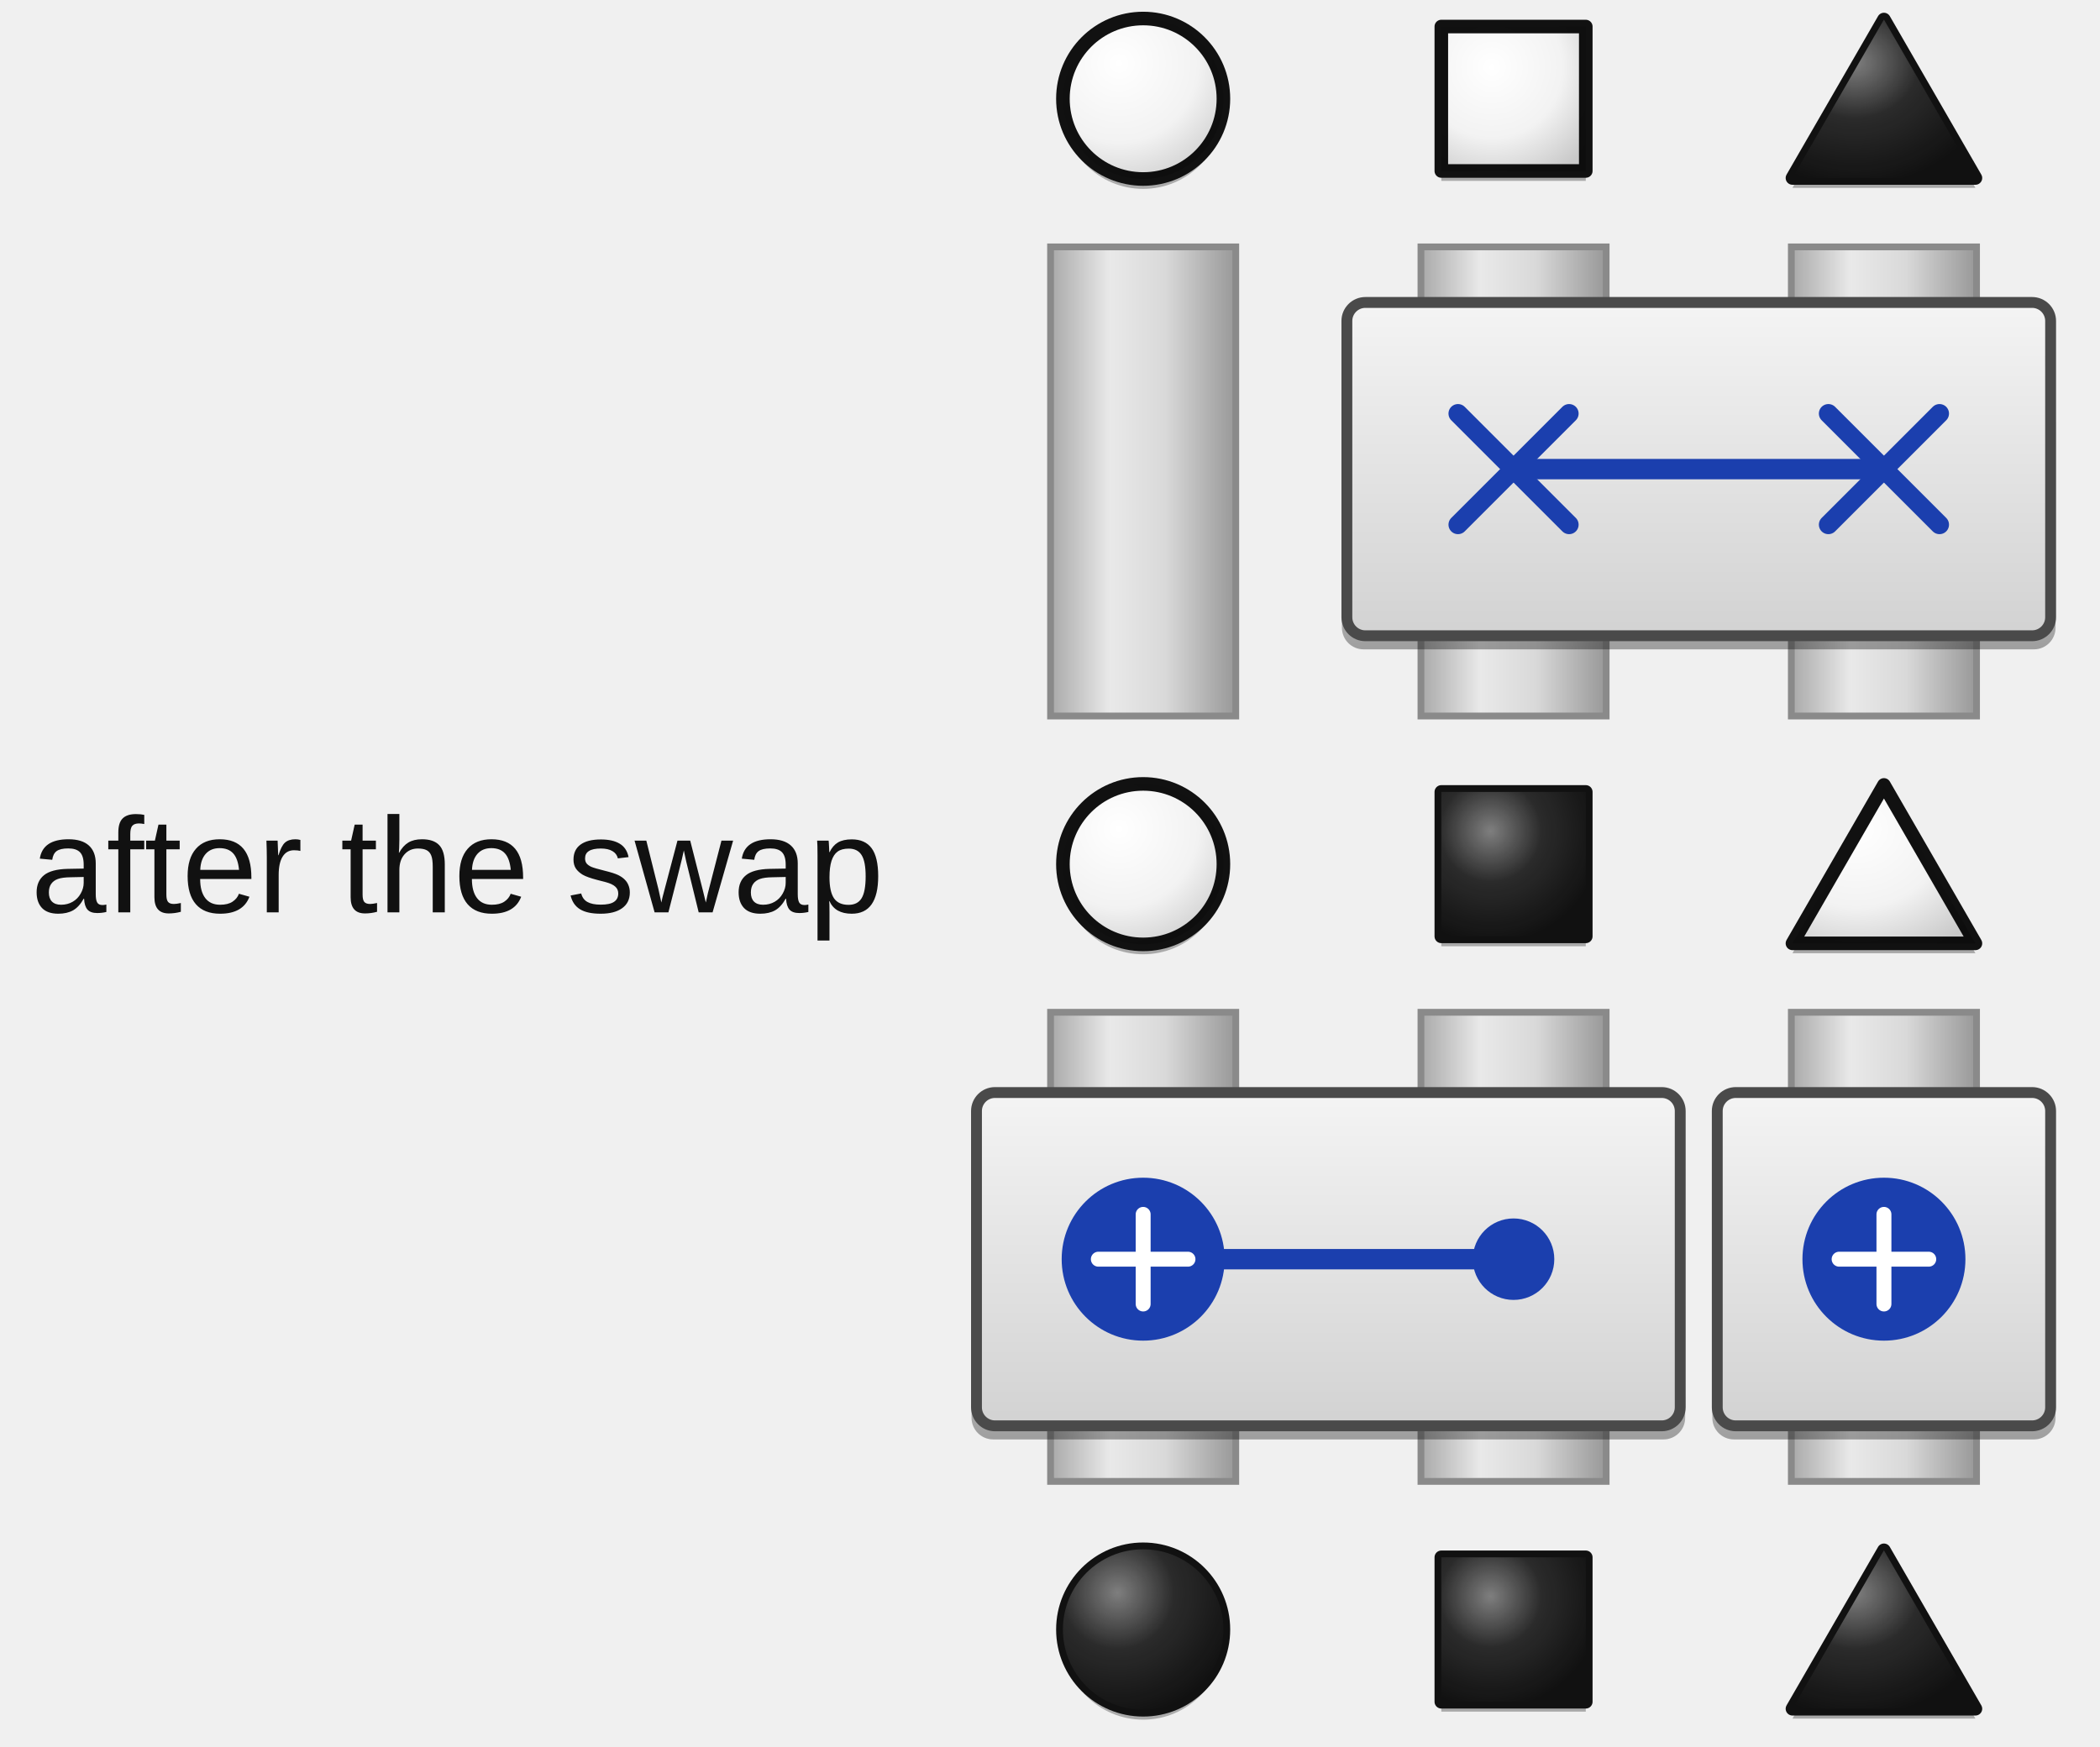
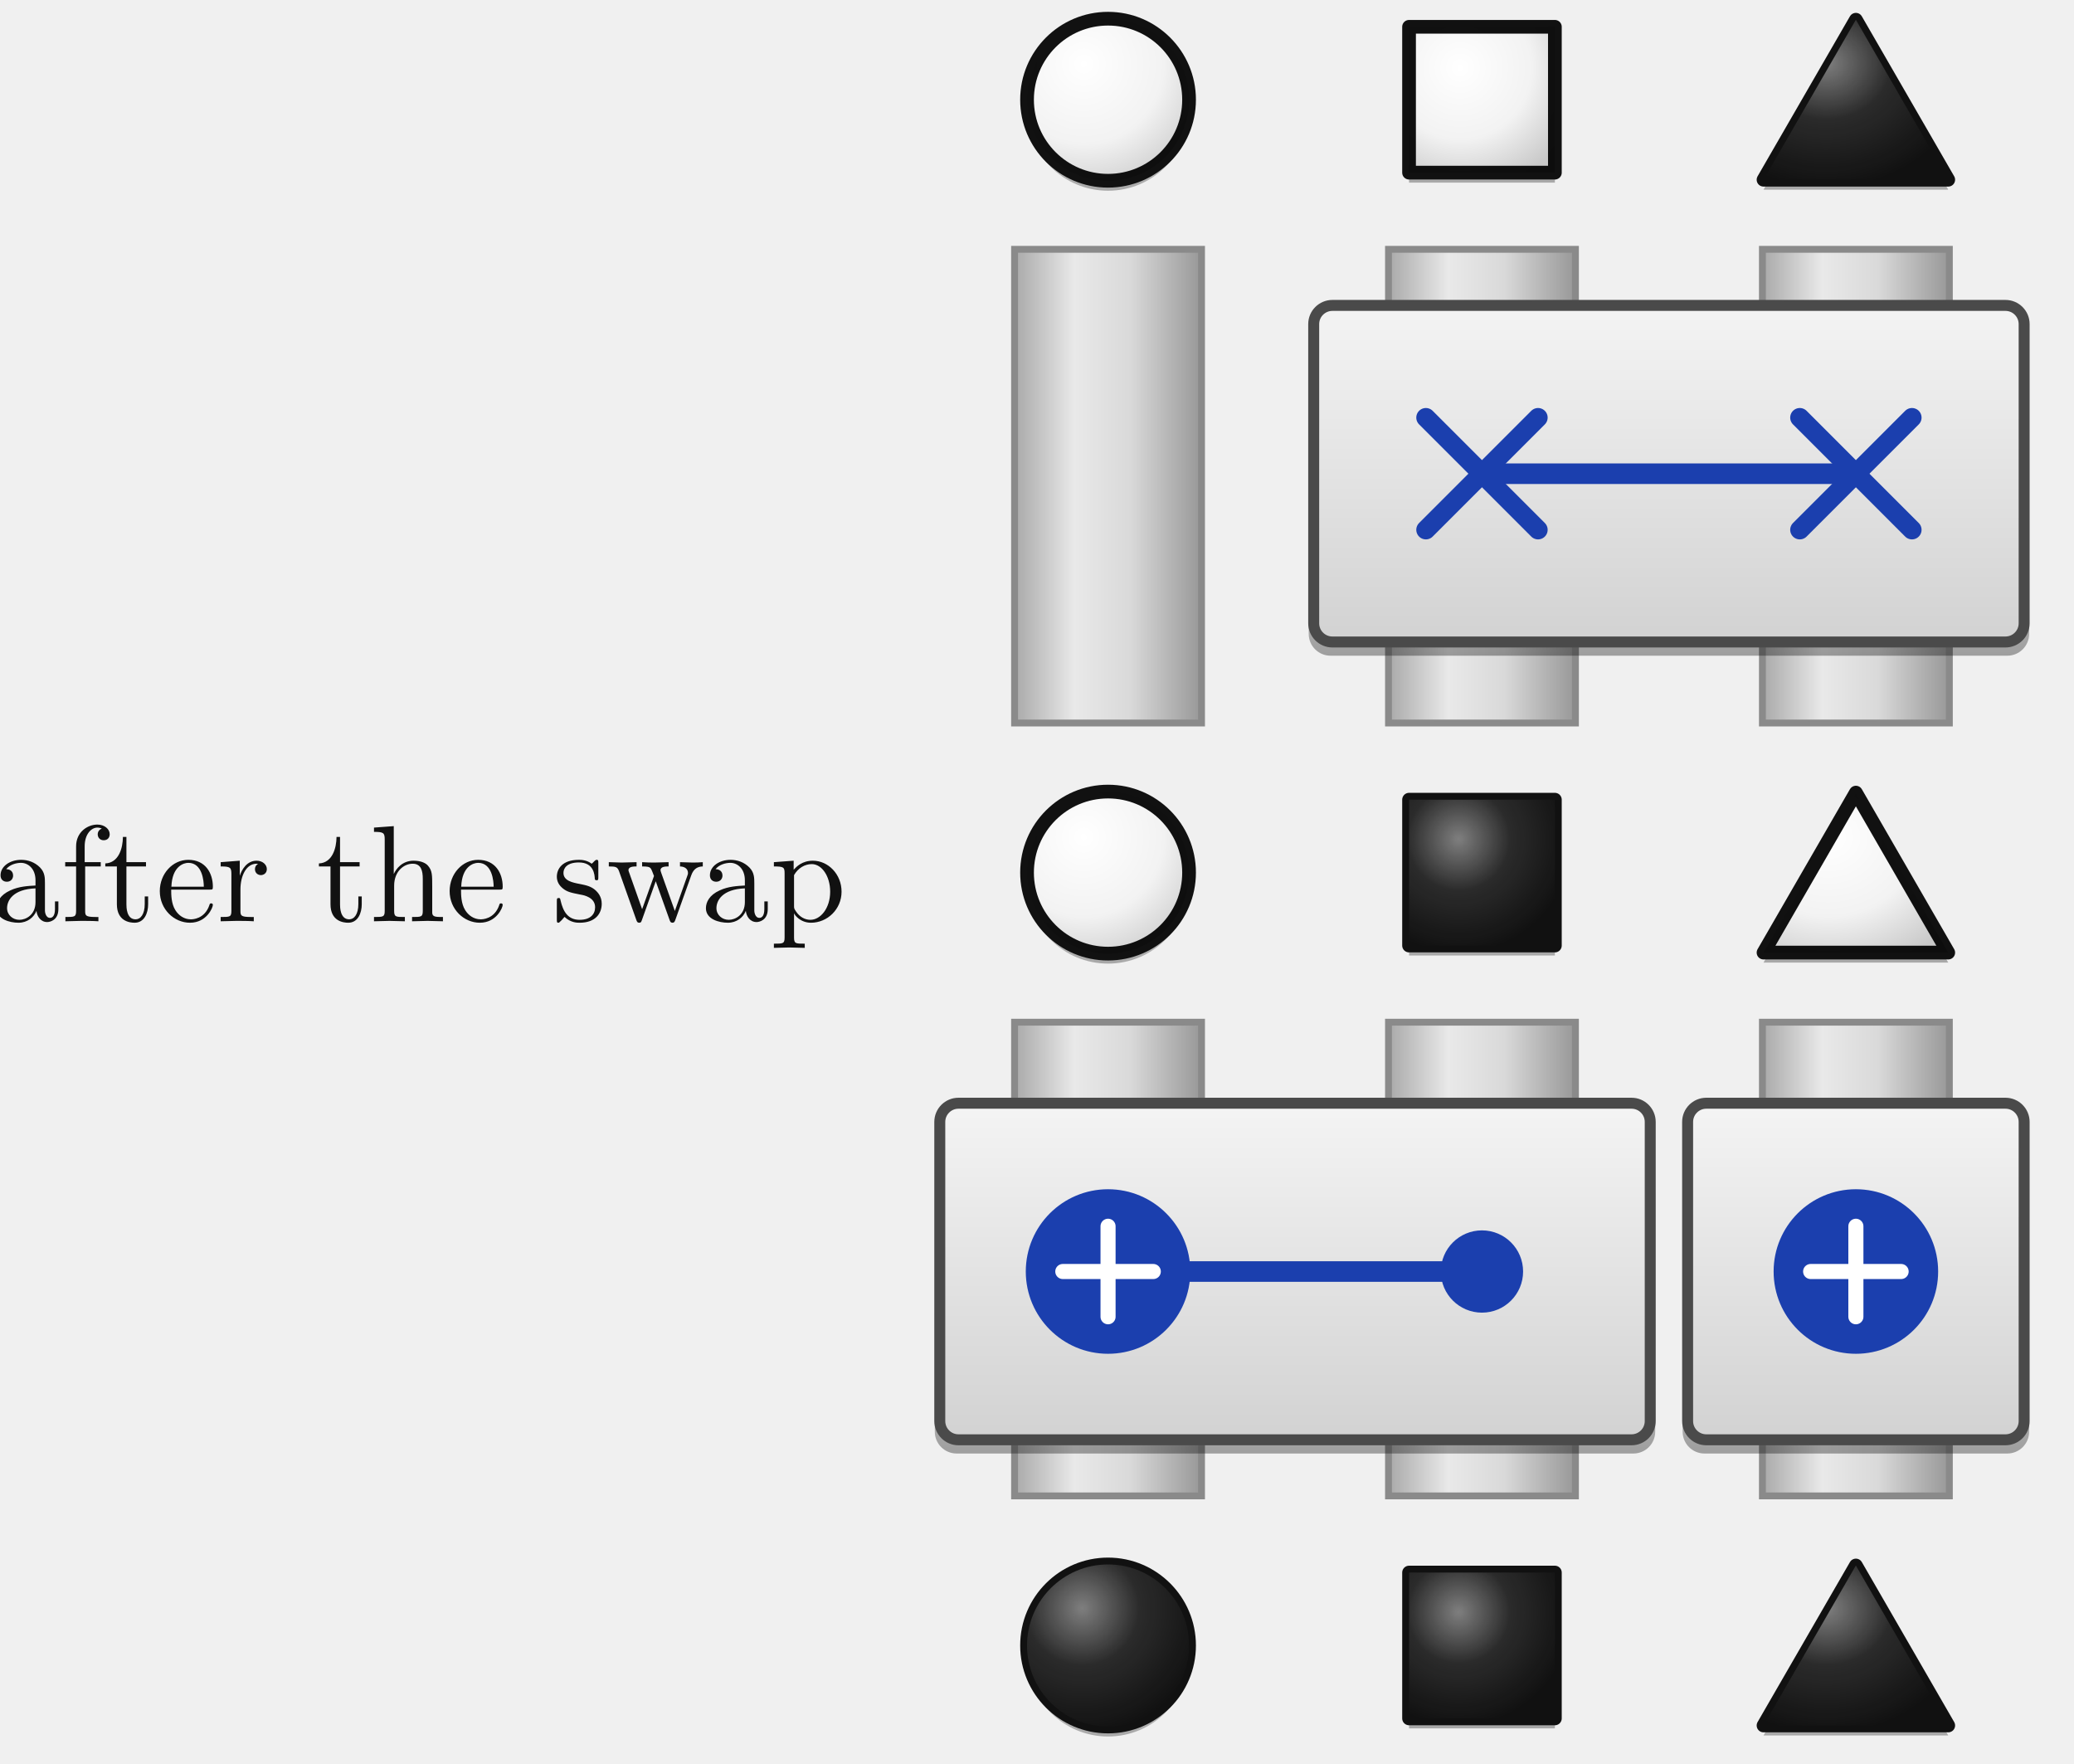
- <svg xmlns="http://www.w3.org/2000/svg" viewBox="-185.182 -3 340.182 283" width="340.182" height="283" shape-rendering="geometricPrecision">
+ <svg xmlns="http://www.w3.org/2000/svg" viewBox="-177.802 -3 332.802 283" width="332.802" height="283" shape-rendering="geometricPrecision">
  <defs>
    <linearGradient id="ms-pipe" x1="0" y1="0" x2="1" y2="0">
      <stop offset="0%" stop-color="#a9a9a9" />
      <stop offset="32%" stop-color="#e9e9e9" />
      <stop offset="62%" stop-color="#d9d9d9" />
      <stop offset="100%" stop-color="#989898" />
    </linearGradient>
    <linearGradient id="ms-gate" x1="0" y1="0" x2="0" y2="1">
      <stop offset="0%" stop-color="#f4f4f4" />
      <stop offset="100%" stop-color="#d2d2d2" />
    </linearGradient>
    <linearGradient id="ms-shadow" x1="0" y1="0" x2="0" y2="1">
      <stop offset="0%" stop-color="#000000" stop-opacity="0" />
      <stop offset="55%" stop-color="#000000" stop-opacity="0.119" />
      <stop offset="100%" stop-color="#000000" stop-opacity="0.34" />
    </linearGradient>
    <linearGradient id="ms-qubit-shadow" x1="0" y1="0" x2="0" y2="1">
      <stop offset="0%" stop-color="#000000" stop-opacity="0" />
      <stop offset="55%" stop-color="#000000" stop-opacity="0.105" />
      <stop offset="100%" stop-color="#000000" stop-opacity="0.3" />
    </linearGradient>
    <radialGradient id="ms-qubit-lit" cx="0.34" cy="0.27" r="0.78">
      <stop offset="0%" stop-color="#ffffff" stop-opacity="0.46" />
      <stop offset="45%" stop-color="#ffffff" stop-opacity="0.11" />
      <stop offset="100%" stop-color="#ffffff" stop-opacity="0" />
    </radialGradient>
    <radialGradient id="ms-qubit-dim" cx="0.35" cy="0.28" r="0.85">
      <stop offset="0%" stop-color="#000000" stop-opacity="0" />
      <stop offset="58%" stop-color="#000000" stop-opacity="0.05" />
      <stop offset="100%" stop-color="#000000" stop-opacity="0.21" />
    </radialGradient>
  </defs>
  <g>
    <g data-key="pipe:1:n0">
      <rect x="-15" y="37" width="30" height="76" fill="url(#ms-pipe)" stroke="#8a8a8a" stroke-width="1.1" />
    </g>
    <g data-key="pipe:1:n1">
      <rect x="-15" y="161" width="30" height="13" fill="url(#ms-pipe)" stroke="#8a8a8a" stroke-width="1.1" />
    </g>
    <g data-key="pipe:1:controlled@1-2#0">
      <rect x="-15" y="228" width="30" height="9" fill="url(#ms-pipe)" stroke="#8a8a8a" stroke-width="1.1" />
    </g>
    <g data-key="pipe:2:n0">
      <rect x="45" y="37" width="30" height="9" fill="url(#ms-pipe)" stroke="#8a8a8a" stroke-width="1.1" />
    </g>
    <g data-key="pipe:2:swap@2-3#0">
      <rect x="45" y="100" width="30" height="13" fill="url(#ms-pipe)" stroke="#8a8a8a" stroke-width="1.1" />
    </g>
    <g data-key="pipe:2:n2">
      <rect x="45" y="161" width="30" height="13" fill="url(#ms-pipe)" stroke="#8a8a8a" stroke-width="1.1" />
    </g>
    <g data-key="pipe:2:controlled@1-2#0">
      <rect x="45" y="228" width="30" height="9" fill="url(#ms-pipe)" stroke="#8a8a8a" stroke-width="1.1" />
    </g>
    <g data-key="pipe:3:n0">
      <rect x="105" y="37" width="30" height="9" fill="url(#ms-pipe)" stroke="#8a8a8a" stroke-width="1.1" />
    </g>
    <g data-key="pipe:3:swap@2-3#0">
      <rect x="105" y="100" width="30" height="13" fill="url(#ms-pipe)" stroke="#8a8a8a" stroke-width="1.1" />
    </g>
    <g data-key="pipe:3:n2">
      <rect x="105" y="161" width="30" height="13" fill="url(#ms-pipe)" stroke="#8a8a8a" stroke-width="1.1" />
    </g>
    <g data-key="pipe:3:controlled@3-3#0">
      <rect x="105" y="228" width="30" height="9" fill="url(#ms-pipe)" stroke="#8a8a8a" stroke-width="1.1" />
    </g>
    <g data-key="swap@2-3#0">
      <rect x="32.2" y="48.2" width="115.6" height="54" rx="3.5" fill="url(#ms-shadow)" stroke="none" />
      <rect x="33" y="46" width="114" height="54" rx="3" fill="url(#ms-gate)" stroke="#4a4a4a" stroke-width="1.76" />
    </g>
    <g data-key="controlled@1-2#0">
      <rect x="-27.8" y="176.2" width="115.6" height="54" rx="3.5" fill="url(#ms-shadow)" stroke="none" />
      <rect x="-27" y="174" width="114" height="54" rx="3" fill="url(#ms-gate)" stroke="#4a4a4a" stroke-width="1.76" />
    </g>
    <g data-key="controlled@3-3#0">
      <rect x="92.2" y="176.2" width="55.6" height="54" rx="3.5" fill="url(#ms-shadow)" stroke="none" />
      <rect x="93" y="174" width="54" height="54" rx="3" fill="url(#ms-gate)" stroke="#4a4a4a" stroke-width="1.76" />
    </g>
    <g data-key="swap@2-3#0">
      <line x1="60" y1="73" x2="120" y2="73" stroke="#1b3fae" stroke-width="3.3" stroke-linecap="round" />
    </g>
    <g data-key="swap@2-3#0">
      <line x1="51" y1="64" x2="69" y2="82" stroke="#1b3fae" stroke-width="3.08" stroke-linecap="round" />
      <line x1="51" y1="82" x2="69" y2="64" stroke="#1b3fae" stroke-width="3.08" stroke-linecap="round" />
    </g>
    <g data-key="swap@2-3#0">
      <line x1="111" y1="64" x2="129" y2="82" stroke="#1b3fae" stroke-width="3.08" stroke-linecap="round" />
      <line x1="111" y1="82" x2="129" y2="64" stroke="#1b3fae" stroke-width="3.08" stroke-linecap="round" />
    </g>
    <g data-key="view@1-3#0">
      <g transform="translate(0 137)">
        <g transform="translate(0 1.6)">
          <path d="M-13 0A13 13 0 1 0 13 0A13 13 0 1 0 -13 0Z" fill="url(#ms-qubit-shadow)" stroke="none" />
        </g>
        <path d="M-13 0A13 13 0 1 0 13 0A13 13 0 1 0 -13 0Z" fill="#ffffff" stroke="#111111" stroke-width="2.2" stroke-linejoin="round" />
        <path d="M-13 0A13 13 0 1 0 13 0A13 13 0 1 0 -13 0Z" fill="url(#ms-qubit-dim)" stroke="none" />
      </g>
    </g>
    <g data-key="view@1-3#0">
      <g transform="translate(60 137)">
        <g transform="translate(0 1.6)">
          <path d="M-11.7 -11.7L11.7 -11.7L11.7 11.7L-11.7 11.7Z" fill="url(#ms-qubit-shadow)" stroke="none" />
        </g>
        <path d="M-11.7 -11.7L11.7 -11.7L11.7 11.7L-11.7 11.7Z" fill="#111111" stroke="#111111" stroke-width="2.2" stroke-linejoin="round" />
        <path d="M-11.7 -11.7L11.7 -11.7L11.7 11.7L-11.7 11.7Z" fill="url(#ms-qubit-lit)" stroke="none" />
      </g>
    </g>
    <g data-key="view@1-3#0">
      <g transform="translate(120 137)">
        <g transform="translate(0 1.6)">
          <path d="M0 -12.834L14.82 12.834L-14.82 12.834Z" fill="url(#ms-qubit-shadow)" stroke="none" />
        </g>
        <path d="M0 -12.834L14.82 12.834L-14.82 12.834Z" fill="#ffffff" stroke="#111111" stroke-width="2.2" stroke-linejoin="round" />
        <path d="M0 -12.834L14.82 12.834L-14.82 12.834Z" fill="url(#ms-qubit-dim)" stroke="none" />
      </g>
    </g>
    <g data-key="controlled@1-2#0">
      <line x1="0" y1="201" x2="60" y2="201" stroke="#1b3fae" stroke-width="3.3" stroke-linecap="round" />
    </g>
    <g data-key="controlled@1-2#0">
      <circle cx="60" cy="201" r="6.6" fill="#1b3fae" />
    </g>
    <g data-key="controlled@1-2#0">
      <circle cx="0" cy="201" r="13.2" fill="#1b3fae" />
      <line x1="-7.26" y1="201" x2="7.26" y2="201" stroke="#ffffff" stroke-width="2.42" stroke-linecap="round" />
      <line x1="0" y1="193.74" x2="0" y2="208.26" stroke="#ffffff" stroke-width="2.42" stroke-linecap="round" />
    </g>
    <g data-key="controlled@3-3#0">
      <circle cx="120" cy="201" r="13.2" fill="#1b3fae" />
      <line x1="112.74" y1="201" x2="127.26" y2="201" stroke="#ffffff" stroke-width="2.42" stroke-linecap="round" />
      <line x1="120" y1="193.74" x2="120" y2="208.26" stroke="#ffffff" stroke-width="2.42" stroke-linecap="round" />
    </g>
    <g data-key="state:in">
      <g transform="translate(0 13)">
        <g transform="translate(0 1.6)">
          <path d="M-13 0A13 13 0 1 0 13 0A13 13 0 1 0 -13 0Z" fill="url(#ms-qubit-shadow)" stroke="none" />
        </g>
        <path d="M-13 0A13 13 0 1 0 13 0A13 13 0 1 0 -13 0Z" fill="#ffffff" stroke="#111111" stroke-width="2.2" stroke-linejoin="round" />
        <path d="M-13 0A13 13 0 1 0 13 0A13 13 0 1 0 -13 0Z" fill="url(#ms-qubit-dim)" stroke="none" />
      </g>
    </g>
    <g data-key="state:in">
      <g transform="translate(60 13)">
        <g transform="translate(0 1.6)">
          <path d="M-11.7 -11.7L11.7 -11.7L11.7 11.7L-11.7 11.7Z" fill="url(#ms-qubit-shadow)" stroke="none" />
        </g>
        <path d="M-11.7 -11.7L11.7 -11.7L11.7 11.7L-11.7 11.7Z" fill="#ffffff" stroke="#111111" stroke-width="2.2" stroke-linejoin="round" />
        <path d="M-11.7 -11.7L11.7 -11.7L11.7 11.7L-11.7 11.7Z" fill="url(#ms-qubit-dim)" stroke="none" />
      </g>
    </g>
    <g data-key="state:in">
      <g transform="translate(120 13)">
        <g transform="translate(0 1.6)">
          <path d="M0 -12.834L14.82 12.834L-14.82 12.834Z" fill="url(#ms-qubit-shadow)" stroke="none" />
        </g>
        <path d="M0 -12.834L14.82 12.834L-14.82 12.834Z" fill="#111111" stroke="#111111" stroke-width="2.2" stroke-linejoin="round" />
        <path d="M0 -12.834L14.82 12.834L-14.82 12.834Z" fill="url(#ms-qubit-lit)" stroke="none" />
      </g>
    </g>
    <g data-key="state:out">
      <g transform="translate(0 261)">
        <g transform="translate(0 1.6)">
          <path d="M-13 0A13 13 0 1 0 13 0A13 13 0 1 0 -13 0Z" fill="url(#ms-qubit-shadow)" stroke="none" />
        </g>
        <path d="M-13 0A13 13 0 1 0 13 0A13 13 0 1 0 -13 0Z" fill="#111111" stroke="#111111" stroke-width="2.2" stroke-linejoin="round" />
        <path d="M-13 0A13 13 0 1 0 13 0A13 13 0 1 0 -13 0Z" fill="url(#ms-qubit-lit)" stroke="none" />
      </g>
    </g>
    <g data-key="state:out">
      <g transform="translate(60 261)">
        <g transform="translate(0 1.6)">
          <path d="M-11.7 -11.7L11.7 -11.7L11.7 11.7L-11.7 11.7Z" fill="url(#ms-qubit-shadow)" stroke="none" />
        </g>
        <path d="M-11.7 -11.7L11.7 -11.7L11.7 11.7L-11.7 11.7Z" fill="#111111" stroke="#111111" stroke-width="2.2" stroke-linejoin="round" />
        <path d="M-11.7 -11.7L11.7 -11.7L11.7 11.7L-11.7 11.7Z" fill="url(#ms-qubit-lit)" stroke="none" />
      </g>
    </g>
    <g data-key="state:out">
      <g transform="translate(120 261)">
        <g transform="translate(0 1.6)">
          <path d="M0 -12.834L14.82 12.834L-14.82 12.834Z" fill="url(#ms-qubit-shadow)" stroke="none" />
        </g>
        <path d="M0 -12.834L14.82 12.834L-14.82 12.834Z" fill="#111111" stroke="#111111" stroke-width="2.2" stroke-linejoin="round" />
        <path d="M0 -12.834L14.82 12.834L-14.82 12.834Z" fill="url(#ms-qubit-lit)" stroke="none" />
      </g>
    </g>
-     <text x="-42" y="144.81" text-anchor="end" font-family="ui-sans-serif, system-ui, -apple-system, 'Helvetica Neue', Arial, sans-serif" font-size="22" font-weight="400" fill="#111111">after the swap</text>
+     <text x="-42" y="144.81" text-anchor="end" font-family="'Latin Modern Roman', 'CMU Serif', 'Computer Modern', 'Latin Modern Roman 10', 'Times New Roman', Times, serif" font-size="22" font-weight="400" fill="#111111">after the swap</text>
  </g>
</svg>
